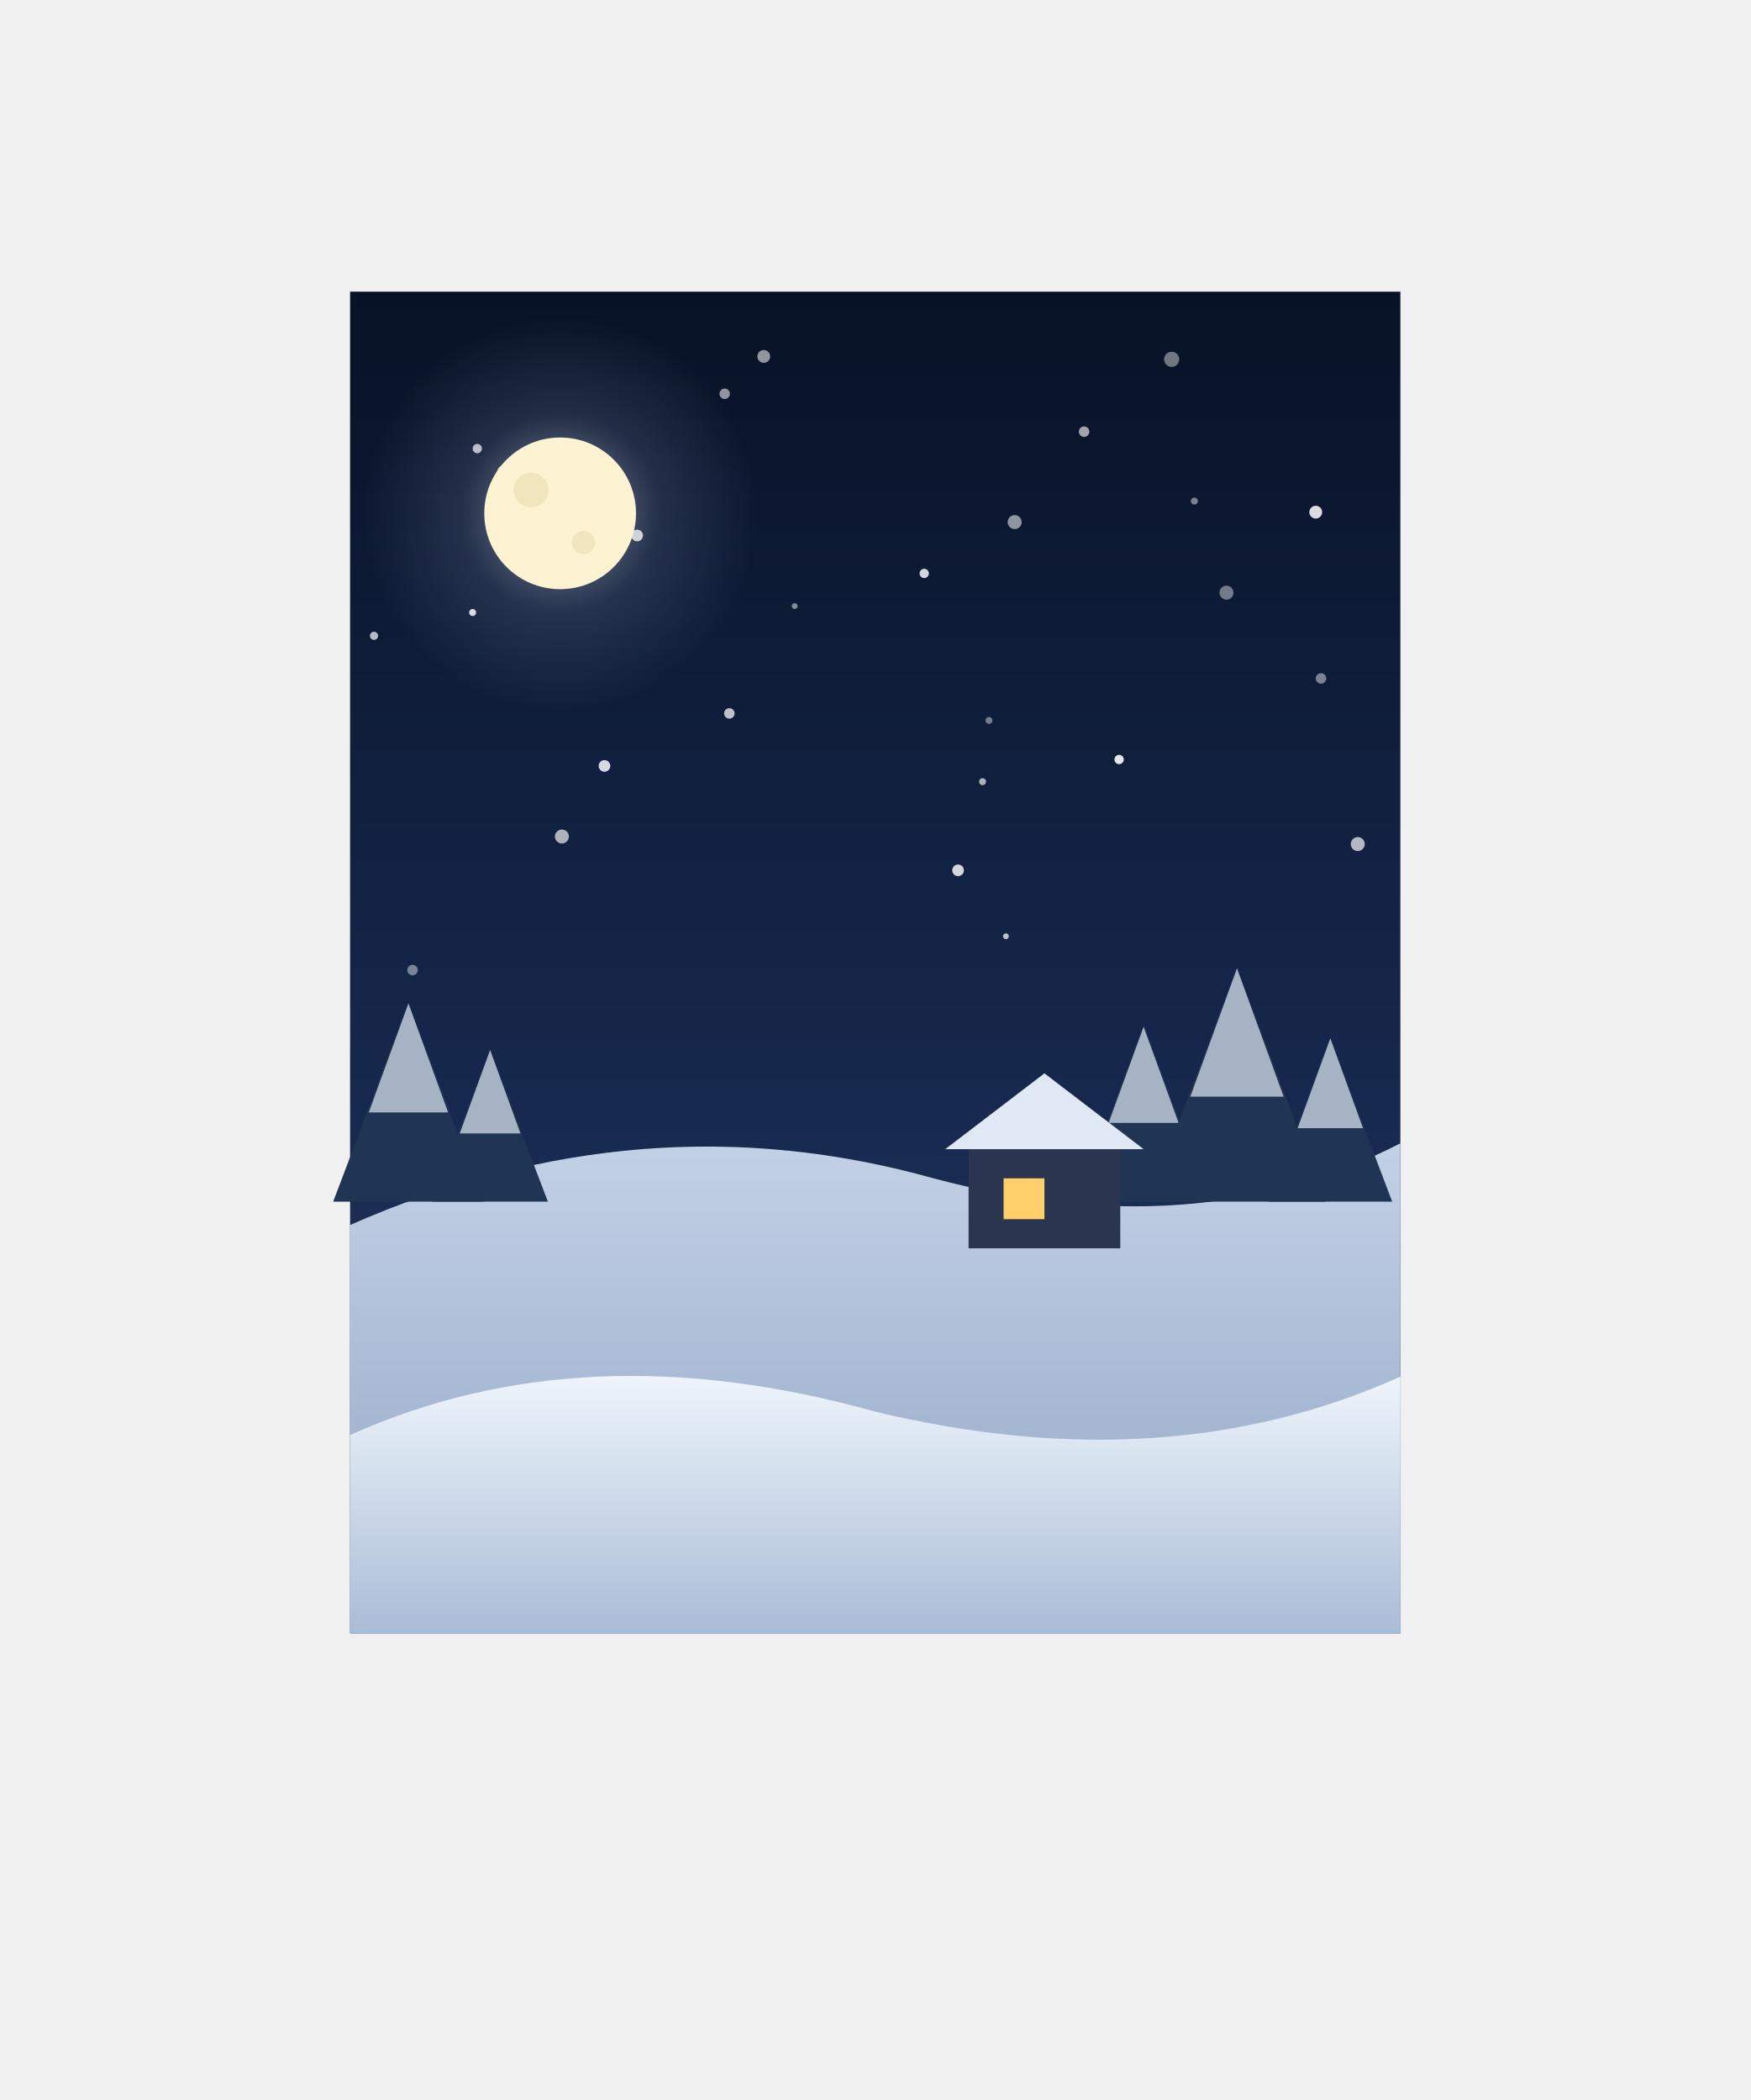
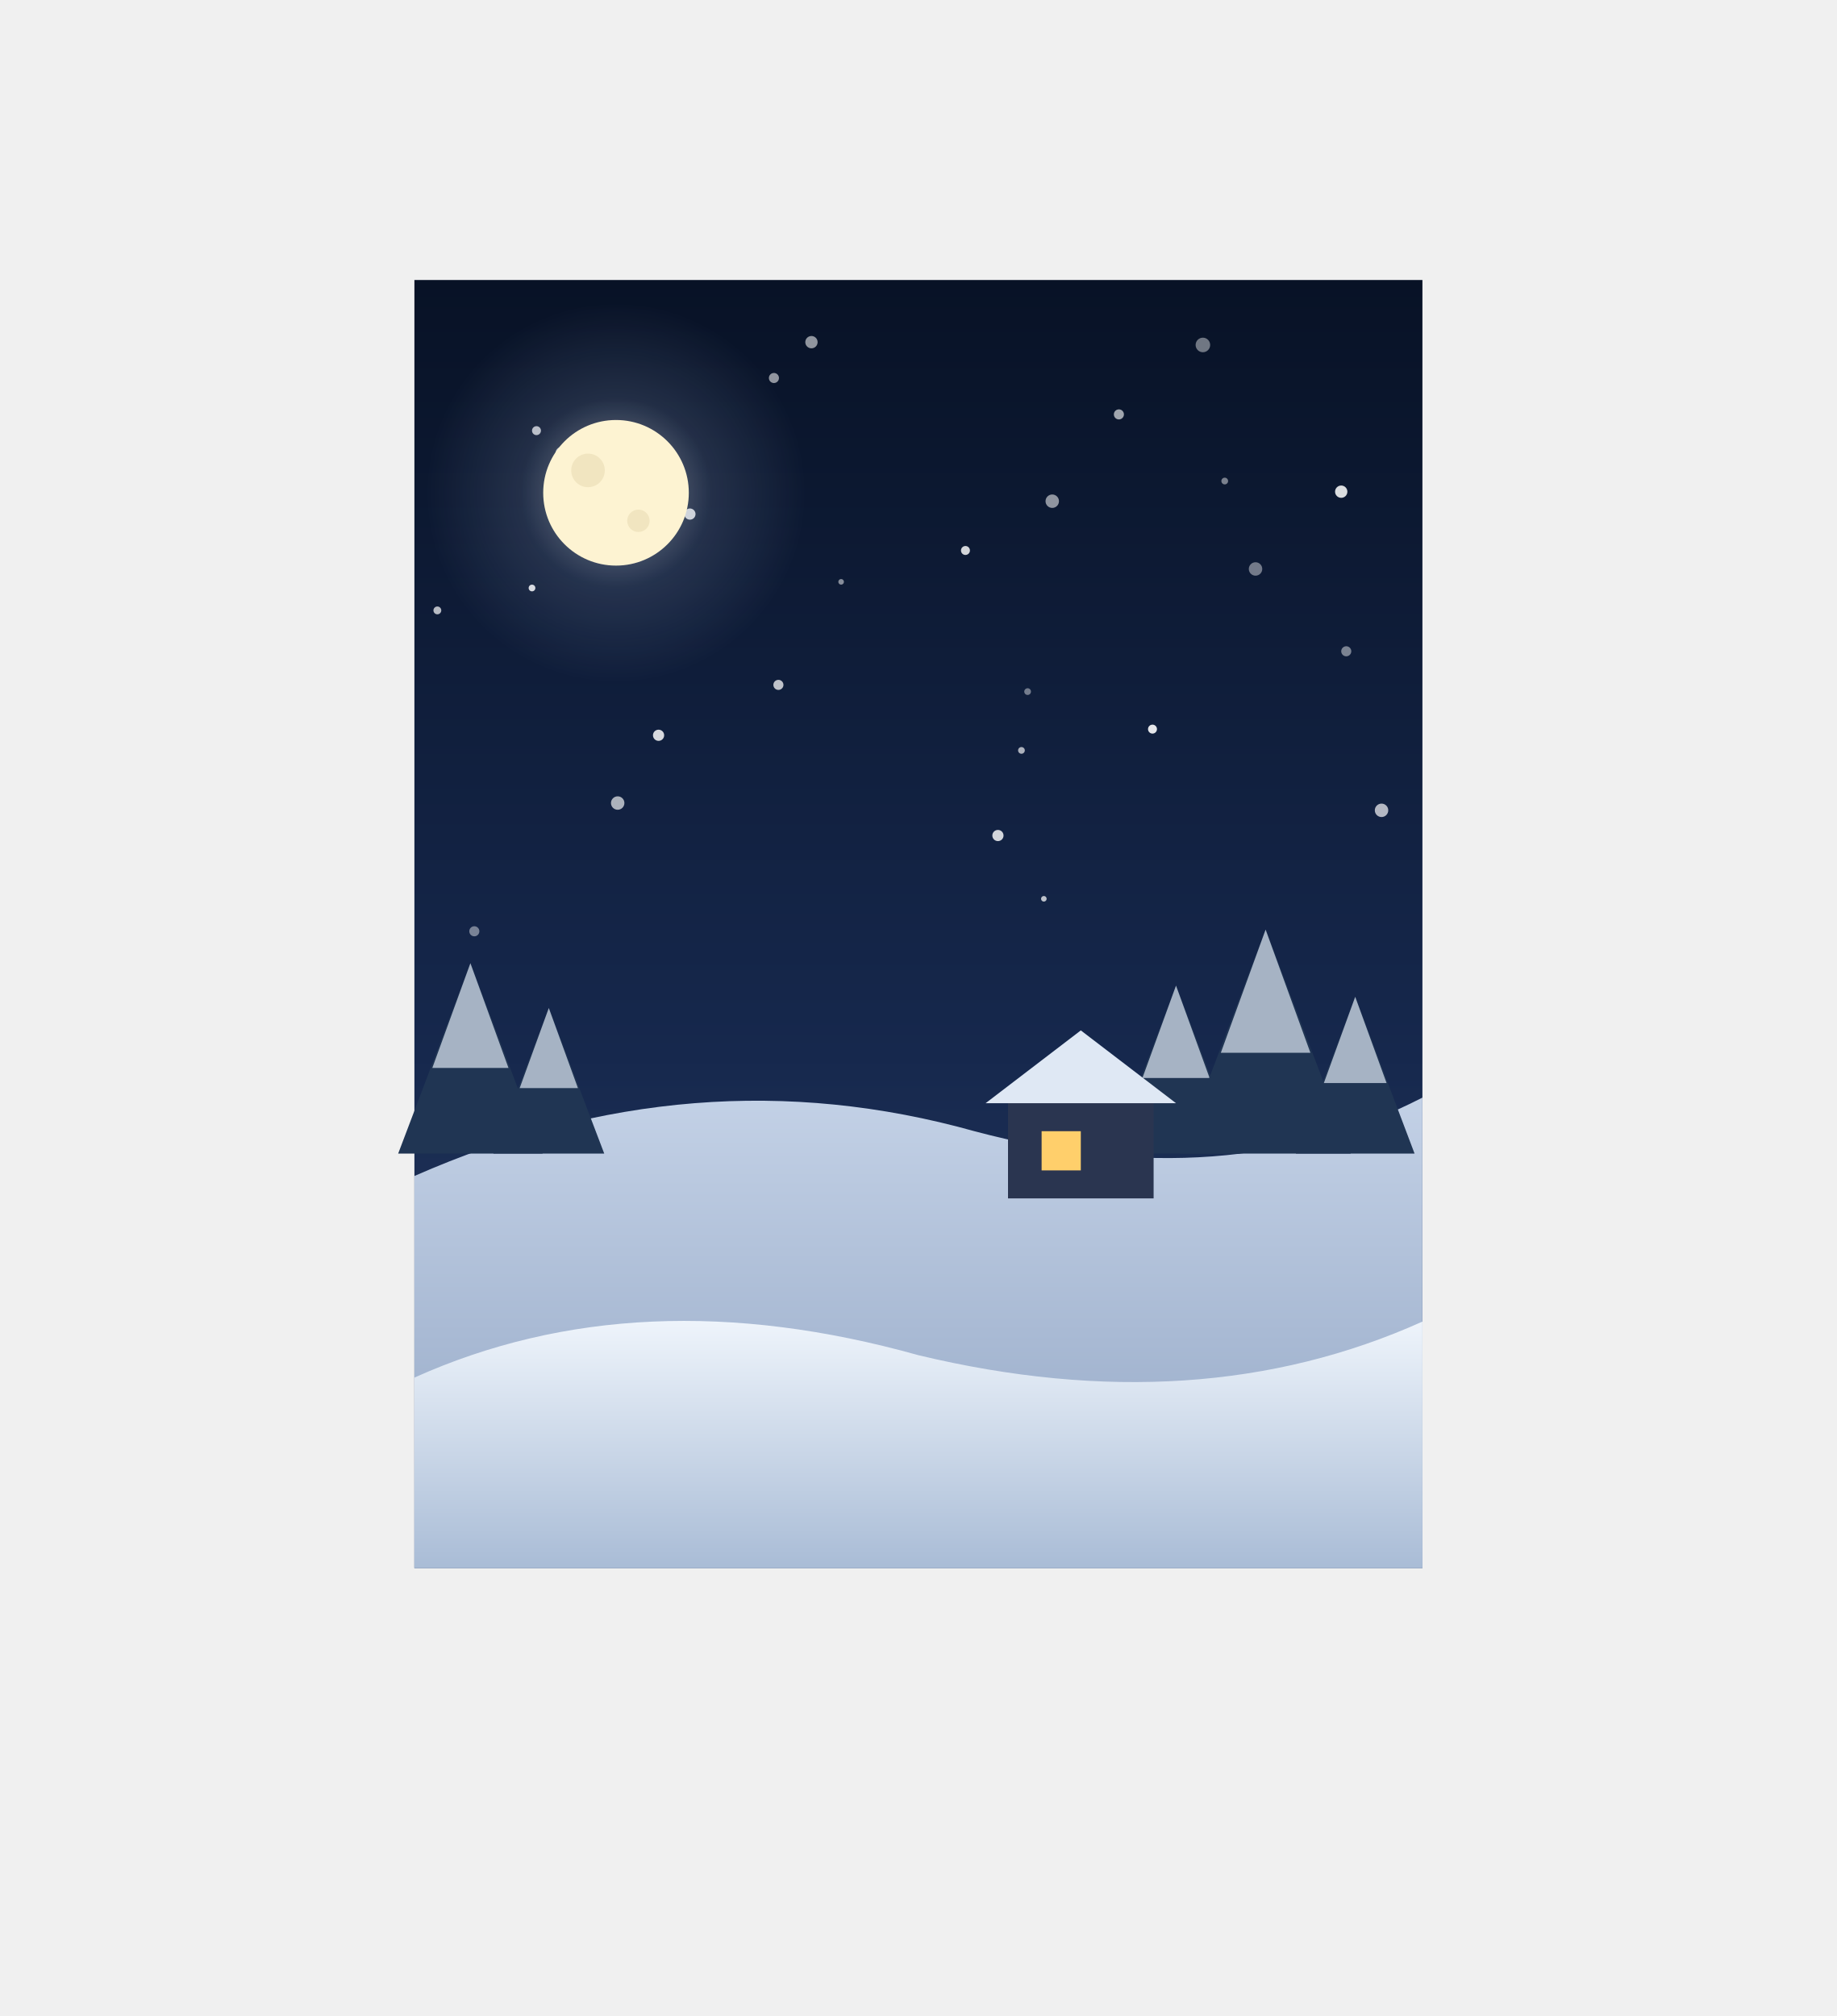
- <svg xmlns="http://www.w3.org/2000/svg" viewBox="0 0 300 360" width="300" height="360">
+ <svg xmlns="http://www.w3.org/2000/svg" viewBox="0 0 328 360" width="328" height="360">
  <defs>
    <linearGradient id="sky" x1="0" y1="0" x2="0" y2="1">
      <stop offset="0" stop-color="#081226" stop-opacity="1" />
      <stop offset="0.6" stop-color="#16284d" stop-opacity="1" />
      <stop offset="1" stop-color="#2c3f68" stop-opacity="1" />
    </linearGradient>
    <radialGradient id="moon-glow" cx="0.5" cy="0.5" r="0.5">
      <stop offset="0" stop-color="#fff6d8" stop-opacity="0.55" />
      <stop offset="0.5" stop-color="#cfe0ff" stop-opacity="0.12" />
      <stop offset="1" stop-color="#cfe0ff" stop-opacity="0" />
    </radialGradient>
    <linearGradient id="drift" x1="0" y1="0" x2="0" y2="1">
      <stop offset="0" stop-color="#eef4fb" stop-opacity="1" />
      <stop offset="1" stop-color="#a9bcd6" stop-opacity="1" />
    </linearGradient>
    <linearGradient id="far" x1="0" y1="0" x2="0" y2="1">
      <stop offset="0" stop-color="#c3d1e6" stop-opacity="1" />
      <stop offset="1" stop-color="#8fa3c2" stop-opacity="1" />
    </linearGradient>
  </defs>
-   <rect x="60" y="50" width="180" height="230" fill="url(#sky)" />
-   <circle cx="81.8" cy="76.9" r="0.8" fill="#fff" fill-opacity="0.71" />
-   <circle cx="191.8" cy="130.2" r="0.8" fill="#fff" fill-opacity="0.89" />
-   <circle cx="164.2" cy="149.2" r="1.0" fill="#fff" fill-opacity="0.81" />
-   <circle cx="168.4" cy="134.0" r="0.6" fill="#fff" fill-opacity="0.65" />
-   <circle cx="136.2" cy="103.9" r="0.5" fill="#fff" fill-opacity="0.50" />
-   <circle cx="109.2" cy="91.8" r="1.0" fill="#fff" fill-opacity="0.79" />
-   <circle cx="124.2" cy="67.5" r="0.9" fill="#fff" fill-opacity="0.55" />
-   <circle cx="169.5" cy="123.5" r="0.6" fill="#fff" fill-opacity="0.42" />
-   <circle cx="226.4" cy="116.3" r="0.9" fill="#fff" fill-opacity="0.45" />
-   <circle cx="130.9" cy="61.1" r="1.1" fill="#fff" fill-opacity="0.55" />
-   <circle cx="96.3" cy="143.4" r="1.2" fill="#fff" fill-opacity="0.65" />
-   <circle cx="185.8" cy="74.0" r="0.9" fill="#fff" fill-opacity="0.61" />
-   <circle cx="81.0" cy="105.0" r="0.6" fill="#fff" fill-opacity="0.84" />
-   <circle cx="173.9" cy="89.5" r="1.2" fill="#fff" fill-opacity="0.54" />
-   <circle cx="70.7" cy="166.3" r="0.9" fill="#fff" fill-opacity="0.43" />
-   <circle cx="225.5" cy="87.8" r="1.1" fill="#fff" fill-opacity="0.85" />
-   <circle cx="232.7" cy="144.7" r="1.2" fill="#fff" fill-opacity="0.68" />
-   <circle cx="210.2" cy="101.6" r="1.2" fill="#fff" fill-opacity="0.42" />
-   <circle cx="86.3" cy="80.9" r="1.1" fill="#fff" fill-opacity="0.69" />
-   <circle cx="103.6" cy="131.3" r="1.0" fill="#fff" fill-opacity="0.83" />
-   <circle cx="125.0" cy="122.3" r="0.9" fill="#fff" fill-opacity="0.73" />
-   <circle cx="172.4" cy="160.5" r="0.5" fill="#fff" fill-opacity="0.72" />
-   <circle cx="64.1" cy="109.0" r="0.7" fill="#fff" fill-opacity="0.70" />
-   <circle cx="204.7" cy="85.9" r="0.6" fill="#fff" fill-opacity="0.45" />
-   <circle cx="158.4" cy="98.3" r="0.8" fill="#fff" fill-opacity="0.82" />
-   <circle cx="200.8" cy="61.6" r="1.3" fill="#fff" fill-opacity="0.42" />
-   <circle cx="96" cy="88" r="34" fill="url(#moon-glow)" />
-   <circle cx="96" cy="88" r="13" fill="#fdf3d2" />
-   <circle cx="91" cy="84" r="3" fill="#e9dcb4" fill-opacity="0.6" />
-   <circle cx="100" cy="93" r="2" fill="#e9dcb4" fill-opacity="0.6" />
-   <path d="M60,210 Q110,188 160,202 Q205,214 240,196 L240,280 L60,280 Z" fill="url(#far)" />
-   <path d="M70,172 L82.9,206 L57.1,206 Z" fill="#203553" />
-   <path d="M70,172 L76.8,190.7 L63.2,190.7 Z" fill="#dfe8f4" fill-opacity="0.7" />
-   <path d="M84,180 L93.9,206 L74.1,206 Z" fill="#203553" />
-   <path d="M84,180 L89.2,194.3 L78.8,194.3 Z" fill="#dfe8f4" fill-opacity="0.7" />
-   <path d="M196,176 L207.4,206 L184.6,206 Z" fill="#203553" />
-   <path d="M196,176 L202.0,192.5 L190.0,192.5 Z" fill="#dfe8f4" fill-opacity="0.7" />
-   <path d="M212,166 L227.2,206 L196.8,206 Z" fill="#203553" />
-   <path d="M212,166 L220.0,188.0 L204.0,188.0 Z" fill="#dfe8f4" fill-opacity="0.7" />
-   <path d="M228,178 L238.6,206 L217.4,206 Z" fill="#203553" />
-   <path d="M228,178 L233.6,193.4 L222.4,193.4 Z" fill="#dfe8f4" fill-opacity="0.7" />
-   <rect x="166" y="196" width="26" height="18" fill="#2a3550" />
-   <path d="M162,197 L179,184 L196,197 Z" fill="#dfe8f4" />
-   <rect x="172" y="202" width="7" height="7" fill="#ffcf6b" />
-   <path d="M60,246 Q100,228 150,242 Q200,254 240,236 L240,280 L60,280 Z" fill="url(#drift)" />
+   <g transform="translate(14,0)">
+     <rect x="60" y="50" width="180" height="230" fill="url(#sky)" />
+     <circle cx="81.8" cy="76.9" r="0.8" fill="#fff" fill-opacity="0.71" />
+     <circle cx="191.8" cy="130.2" r="0.8" fill="#fff" fill-opacity="0.89" />
+     <circle cx="164.2" cy="149.2" r="1.0" fill="#fff" fill-opacity="0.81" />
+     <circle cx="168.4" cy="134.0" r="0.6" fill="#fff" fill-opacity="0.65" />
+     <circle cx="136.2" cy="103.9" r="0.5" fill="#fff" fill-opacity="0.50" />
+     <circle cx="109.2" cy="91.8" r="1.0" fill="#fff" fill-opacity="0.79" />
+     <circle cx="124.2" cy="67.5" r="0.9" fill="#fff" fill-opacity="0.55" />
+     <circle cx="169.5" cy="123.5" r="0.6" fill="#fff" fill-opacity="0.42" />
+     <circle cx="226.4" cy="116.3" r="0.9" fill="#fff" fill-opacity="0.45" />
+     <circle cx="130.9" cy="61.1" r="1.1" fill="#fff" fill-opacity="0.55" />
+     <circle cx="96.3" cy="143.4" r="1.2" fill="#fff" fill-opacity="0.65" />
+     <circle cx="185.8" cy="74.0" r="0.9" fill="#fff" fill-opacity="0.61" />
+     <circle cx="81.0" cy="105.0" r="0.6" fill="#fff" fill-opacity="0.84" />
+     <circle cx="173.9" cy="89.5" r="1.2" fill="#fff" fill-opacity="0.54" />
+     <circle cx="70.7" cy="166.3" r="0.9" fill="#fff" fill-opacity="0.43" />
+     <circle cx="225.5" cy="87.8" r="1.1" fill="#fff" fill-opacity="0.85" />
+     <circle cx="232.7" cy="144.7" r="1.2" fill="#fff" fill-opacity="0.68" />
+     <circle cx="210.2" cy="101.6" r="1.2" fill="#fff" fill-opacity="0.42" />
+     <circle cx="86.3" cy="80.9" r="1.1" fill="#fff" fill-opacity="0.69" />
+     <circle cx="103.6" cy="131.3" r="1.0" fill="#fff" fill-opacity="0.83" />
+     <circle cx="125.0" cy="122.3" r="0.9" fill="#fff" fill-opacity="0.73" />
+     <circle cx="172.4" cy="160.5" r="0.5" fill="#fff" fill-opacity="0.72" />
+     <circle cx="64.1" cy="109.0" r="0.7" fill="#fff" fill-opacity="0.70" />
+     <circle cx="204.7" cy="85.9" r="0.6" fill="#fff" fill-opacity="0.45" />
+     <circle cx="158.4" cy="98.3" r="0.8" fill="#fff" fill-opacity="0.82" />
+     <circle cx="200.8" cy="61.6" r="1.3" fill="#fff" fill-opacity="0.42" />
+     <circle cx="96" cy="88" r="34" fill="url(#moon-glow)" />
+     <circle cx="96" cy="88" r="13" fill="#fdf3d2" />
+     <circle cx="91" cy="84" r="3" fill="#e9dcb4" fill-opacity="0.6" />
+     <circle cx="100" cy="93" r="2" fill="#e9dcb4" fill-opacity="0.6" />
+     <path d="M60,210 Q110,188 160,202 Q205,214 240,196 L240,280 L60,280 Z" fill="url(#far)" />
+     <path d="M70,172 L82.9,206 L57.1,206 Z" fill="#203553" />
+     <path d="M70,172 L76.8,190.7 L63.2,190.7 Z" fill="#dfe8f4" fill-opacity="0.7" />
+     <path d="M84,180 L93.9,206 L74.1,206 Z" fill="#203553" />
+     <path d="M84,180 L89.2,194.3 L78.8,194.3 Z" fill="#dfe8f4" fill-opacity="0.7" />
+     <path d="M196,176 L207.4,206 L184.6,206 Z" fill="#203553" />
+     <path d="M196,176 L202.0,192.5 L190.0,192.5 Z" fill="#dfe8f4" fill-opacity="0.7" />
+     <path d="M212,166 L227.2,206 L196.8,206 Z" fill="#203553" />
+     <path d="M212,166 L220.0,188.0 L204.0,188.0 Z" fill="#dfe8f4" fill-opacity="0.7" />
+     <path d="M228,178 L238.6,206 L217.4,206 Z" fill="#203553" />
+     <path d="M228,178 L233.6,193.4 L222.4,193.4 Z" fill="#dfe8f4" fill-opacity="0.7" />
+     <rect x="166" y="196" width="26" height="18" fill="#2a3550" />
+     <path d="M162,197 L179,184 L196,197 Z" fill="#dfe8f4" />
+     <rect x="172" y="202" width="7" height="7" fill="#ffcf6b" />
+     <path d="M60,246 Q100,228 150,242 Q200,254 240,236 L240,280 L60,280 Z" fill="url(#drift)" />
+   </g>
</svg>
